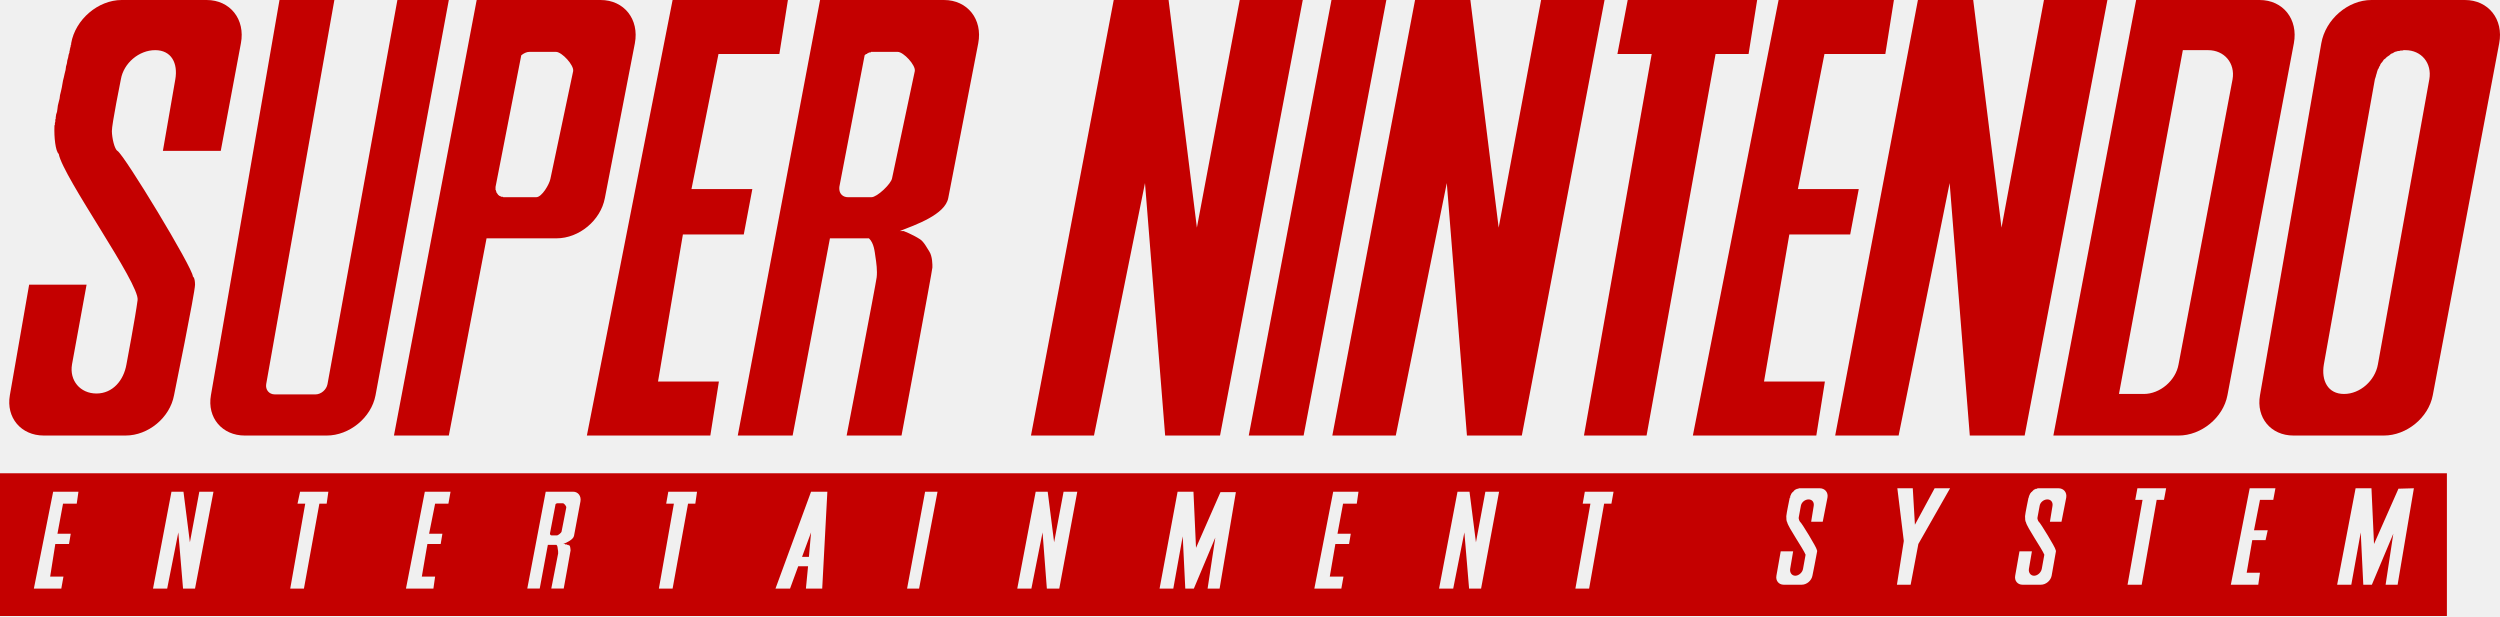
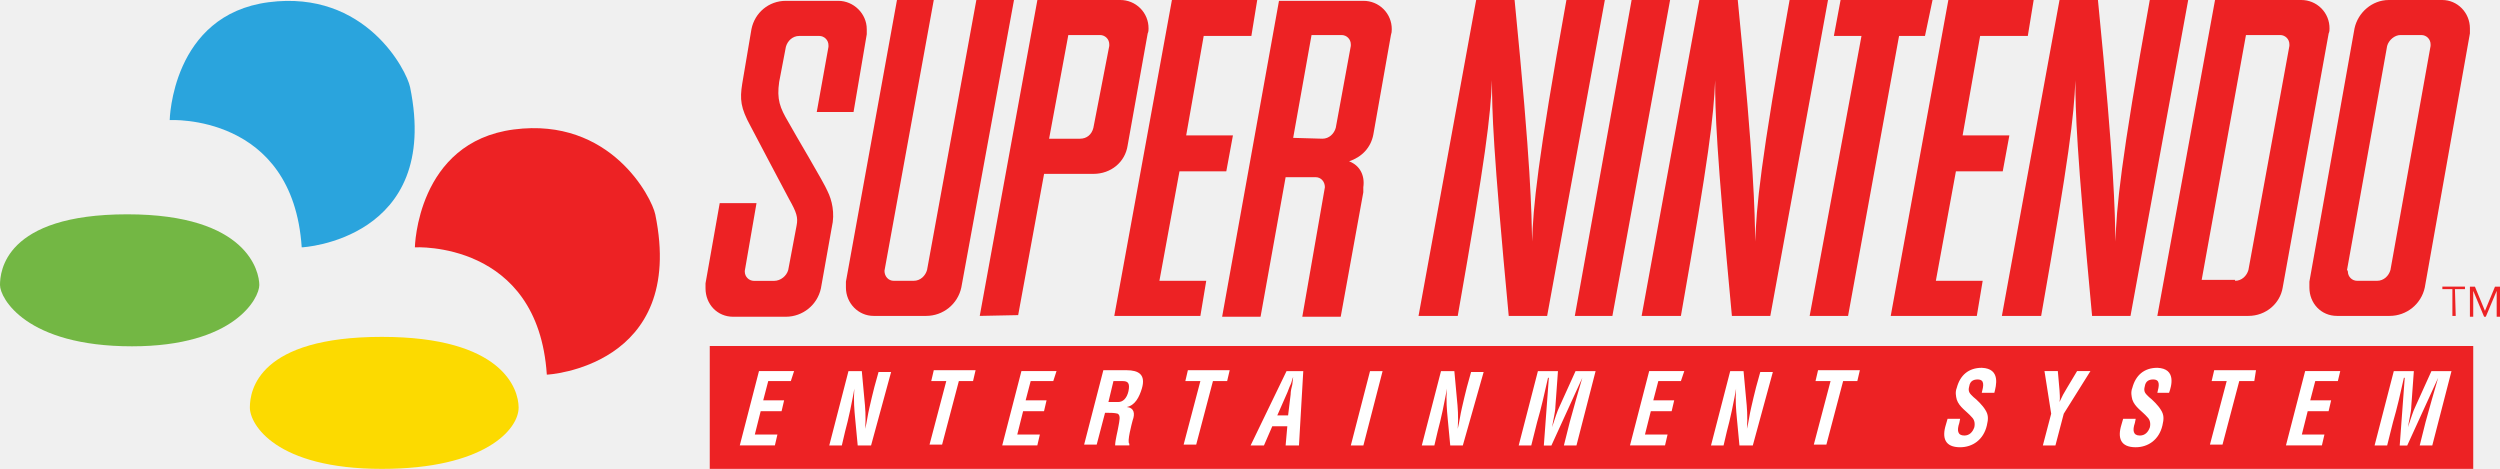
- <svg xmlns="http://www.w3.org/2000/svg" version="1.2" baseProfile="tiny" id="Ebene_1" x="0px" y="0px" width="399.49px" height="98.438px" viewBox="74.938 2 399.49 98.438" xml:space="preserve">
-   <g>
-     <path id="polyline2177" fill="#C40000" d="M94.393,2c-3.758,0-7.412,3.09-8.083,6.918v0.069v0.068v0.068l-0.068,0.068V9.33v0.068   l-0.069,0.137v0.138L86.104,9.81v0.206l-0.068,0.137v0.206l-0.069,0.205l-0.069,0.206l-0.068,0.41l-0.137,0.479l-0.067,0.479   l-0.138,0.479l-0.069,0.547l-0.138,0.548l-0.136,0.616l-0.138,0.548l-0.205,1.165l-0.138,0.617l-0.137,0.547l-0.067,0.548   L84.322,18.3l-0.136,0.549l-0.069,0.548l-0.069,0.479l-0.138,0.411l-0.069,0.479v0.206l-0.067,0.137v0.206v0.137l-0.068,0.206   v0.137v0.138l-0.069,0.137v0.069v0.067c-0.07,1.675,0.163,3.96,0.685,4.385c0.665,3.688,12.958,20.759,12.604,23.358   c-0.332,2.606-1.781,10.276-1.781,10.276c-0.446,2.585-2.21,4.656-4.794,4.656c-2.586,0-4.351-2.064-3.905-4.656l2.329-12.741   h-9.179l-3.083,17.674c-0.628,3.588,1.801,6.438,5.411,6.438h13.085c3.624,0,7.076-2.851,7.739-6.438   c0,0,3.372-16.508,3.356-17.674c-0.013-1.174-0.341-1.302-0.341-1.302c0-1.343-10.939-19.4-12.056-20.072   c-0.481-0.281-0.877-2.069-0.892-3.15c-0.021-1.074,1.439-8.289,1.439-8.289c0.444-2.585,2.894-4.657,5.48-4.657   c2.585,0,3.664,2.072,3.219,4.657l-1.986,11.439h9.247l3.22-17.194C114.163,5.09,111.713,2,107.955,2H94.393z M119.6,2   l-10.959,63.16c-0.628,3.588,1.802,6.438,5.412,6.438h13.084c3.624,0,7.138-2.851,7.809-6.438L146.658,2h-8.219l-11.167,61.377   c-0.163,0.893-1.028,1.646-1.917,1.646h-6.509c-0.911,0-1.519-0.747-1.371-1.646L128.369,2H119.6z M151.111,2L137.89,71.597h8.768   l6.029-31.511h11.166c3.632,0,7.074-2.871,7.739-6.438l4.795-24.73C177.111,5.083,174.667,2,170.91,2h-11.03H151.111z M182.417,2   l-13.699,69.598h19.727l1.37-8.632h-9.727l3.974-23.495h9.727l1.369-7.262h-9.725l4.315-21.578h9.728L200.843,2H182.417z    M205.981,2L192.83,71.597h8.769l5.96-31.511h6.234c0.818,0.764,0.916,2.171,1.025,2.877c0.162,1.025,0.334,2.333,0.207,3.357   c-0.113,1.017-4.797,25.276-4.797,25.276h8.77c0,0,4.932-26.429,4.932-26.853c0.016-0.431,0-1.785-0.477-2.534   c-0.322-0.479-0.873-1.583-1.51-1.985c-1.223-0.785-2.604-1.304-2.604-1.304h-0.619c2.512-0.988,7.24-2.617,7.744-5.273   l4.793-24.73C231.986,5.083,229.537,2,225.779,2H205.981z M252.906,2l-13.223,69.598h10.07l8.15-40.347l3.221,40.347h8.77   L283.115,2h-10.07l-6.85,36.375L261.673,2H252.906z M287.703,2l-13.219,69.598h8.768L296.47,2H287.703z M301.058,2l-13.219,69.598   h10.139l8.152-40.347l3.219,40.347h8.77L331.339,2h-10.139l-6.781,36.375L309.898,2H301.058z M335.039,2l-1.646,8.632h5.48   l-10.824,60.966h10.004l11.027-60.966h5.273L355.724,2H335.039z M359.15,2l-13.699,69.598h19.727l1.371-8.632h-9.727l4.043-23.495   h9.725l1.371-7.262h-9.727l4.244-21.578h9.729L377.578,2H359.15z M381.414,2l-13.221,69.598h10.137l8.154-40.347l3.219,40.347   h8.768L411.693,2h-10.139l-6.783,36.375L390.25,2H381.414z M416.283,2l-13.225,69.598h20.004c3.633,0,7.137-2.851,7.811-6.438   l10.615-56.241C442.208,5.083,439.767,2,436.009,2H416.283z M453.888,2c-3.76,0-7.344,3.09-8.016,6.918l-9.797,56.241   c-0.635,3.588,1.74,6.438,5.346,6.438h14.453c3.623,0,7.137-2.851,7.811-6.438L474.3,8.918C475.029,5.09,472.572,2,468.822,2   H453.888z M423.748,10.015h4.043c2.584,0,4.348,2.072,3.902,4.657l-8.631,45.555c-0.451,2.585-2.963,4.727-5.549,4.727h-3.973   L423.748,10.015z M459.025,10.015h0.275c2.584,0,4.281,2.072,3.834,4.657l-8.217,45.555c-0.449,2.577-2.83,4.727-5.412,4.727   c-2.588,0-3.666-2.142-3.223-4.727l8.152-45.555l0.066-0.206l0.07-0.206l0.066-0.273l0.068-0.206l0.07-0.274l0.066-0.206   l0.07-0.206l0.135-0.204l0.068-0.206l0.139-0.206l0.068-0.205l0.137-0.206l0.139-0.137l0.135-0.205l0.139-0.206l0.205-0.138   l0.137-0.138l0.139-0.137l0.203-0.138l0.207-0.137l0.139-0.137l0.203-0.138l0.207-0.068l0.205-0.137l0.139-0.069l0.271-0.069   l0.205-0.067h0.205l0.205-0.069h0.275L459.025,10.015z M159.536,10.289h4.248c0.933,0,2.911,2.136,2.741,3.083l-3.632,17.194   c-0.169,0.89-1.37,2.944-2.258,2.944h-5.14h-0.068h-0.068l-0.069-0.067h-0.067h-0.069h-0.069h-0.069v-0.069h-0.069h-0.068   l-0.07-0.067h-0.068l-0.068-0.069l-0.068-0.068h-0.068V33.1l-0.069-0.068l-0.069-0.069v-0.068l-0.068-0.068l-0.07-0.069v-0.067   V32.62l-0.068-0.068v-0.068v-0.068l-0.07-0.068v-0.068c0-0.114-0.012-0.285,0-0.412l4.111-21.03   C158.611,10.527,159.071,10.289,159.536,10.289z M214.13,10.289h0.07h0.068h0.068h0.068h3.975c0.934,0,2.922,2.136,2.738,3.083   l-3.633,17.125c-0.158,0.897-2.389,3.014-3.285,3.014h-3.769c-0.777,0-1.313-0.511-1.369-1.23c0-0.114-0.017-0.278,0-0.412   l4.042-21.03l0.066-0.068l0.07-0.068l0.135-0.069h0.067l0.069-0.068l0.068-0.068h0.068l0.068-0.069h0.07l0.135-0.067h0.068h0.067   h0.067v-0.069H214.13z M74.938,77.626v22.812h391.005V77.626H74.938z M362.373,80.023h0.066h0.066h0.07h0.066h0.068h3.016   c0.813,0,1.396,0.65,1.232,1.507l-0.754,3.838h-1.848l0.408-2.535c0.094-0.573-0.244-1.028-0.822-1.028   c-0.572,0-1.137,0.453-1.232,1.028l-0.34,1.851c-0.059,0.109,0.113,0.629,0.203,0.686c0.254,0.146,2.672,4.153,2.672,4.451   c0.057,0.148,0.09,0.22,0.066,0.275c-0.068,0.501-0.754,3.902-0.754,3.902c-0.146,0.781-0.906,1.438-1.711,1.438h-2.877   c-0.799,0-1.313-0.657-1.166-1.438l0.688-3.902h1.986L361,92.904c-0.092,0.571,0.24,1.095,0.818,1.095   c0.555,0,1.145-0.52,1.236-1.095l0.41-2.261c-0.367-0.945-2.791-4.389-2.947-5.207c-0.105-0.093-0.15-0.587-0.135-0.959   c0.021-0.407,0.547-2.946,0.547-2.946H361v-0.068v-0.066v-0.068l0.066-0.138v-0.067l0.066-0.07v-0.067l0.068-0.067V80.85   l0.068-0.067l0.07-0.07v-0.066h0.066l0.07-0.068l0.066-0.07l0.068-0.066v-0.07h0.068l0.066-0.066l0.066-0.068h0.07l0.068-0.067   h0.068l0.068-0.067h0.068h0.137L362.373,80.023z M378.125,80.023h2.467l0.342,5.824l3.15-5.824h2.469l-5.07,8.906l-1.232,6.507   h-2.191l1.098-6.988L378.125,80.023z M400.527,80.023h0.066h0.07h0.066h0.07h0.066h3.014c0.813,0,1.381,0.65,1.232,1.507   l-0.754,3.838h-1.85l0.412-2.535c0.092-0.573-0.242-1.028-0.822-1.028c-0.572,0-1.143,0.453-1.232,1.028l-0.342,1.851   c-0.072,0.109,0.092,0.629,0.203,0.686c0.242,0.146,2.672,4.153,2.672,4.451c0.072,0.148,0.07,0.22,0.07,0.275   c-0.094,0.501-0.686,3.902-0.686,3.902c-0.148,0.781-0.916,1.438-1.715,1.438h-2.943c-0.799,0-1.314-0.657-1.168-1.438l0.686-3.902   h1.988l-0.479,2.809c-0.094,0.571,0.264,1.095,0.822,1.095c0.57,0,1.119-0.52,1.232-1.095l0.41-2.261   c-0.375-0.945-2.787-4.389-2.945-5.207c-0.105-0.093-0.148-0.587-0.137-0.959c0.021-0.407,0.549-2.946,0.549-2.946l0.066-0.068   v-0.066v-0.068l0.068-0.138v-0.067l0.068-0.07v-0.067l0.068-0.067V80.85l0.068-0.067l0.068-0.07v-0.066h0.07l0.064-0.068   l0.068-0.07l0.068-0.066l0.068-0.07l0.068-0.066l0.068-0.068h0.068l0.07-0.067h0.066l0.068-0.067h0.066h0.137L400.527,80.023z    M416.486,80.023h4.592l-0.344,1.851h-1.166l-2.396,13.563h-2.26l2.396-13.563h-1.164L416.486,80.023z M434.433,80.023h4.109   l-0.344,1.851h-2.123l-0.957,4.864h2.191l-0.344,1.574h-2.125l-0.889,5.206h2.121l-0.271,1.918h-4.385L434.433,80.023z    M451.353,80.023h2.535l0.408,8.906l3.906-8.837l2.465-0.069l-2.6,15.413h-1.918l1.23-8.15l-3.426,8.15h-1.371l-0.408-8.358   l-1.508,8.358h-2.262L451.353,80.023z M83.432,80.573h4.042l-0.275,1.916h-2.191l-0.89,4.797h2.124l-0.275,1.645h-2.192   l-0.821,5.207h2.123l-0.343,1.917H80.35L83.432,80.573z M102.338,80.573h1.918l1.027,8.083l1.506-8.083h2.262l-2.947,15.479h-1.917   l-0.754-8.976l-1.78,8.976h-2.262L102.338,80.573z M122.889,80.573h4.521l-0.273,1.916h-1.165l-2.466,13.564h-2.19l2.396-13.564   h-1.233L122.889,80.573z M142.823,80.573h4.11l-0.343,1.916h-2.124l-0.959,4.797h2.124l-0.274,1.645h-2.123l-0.89,5.207h2.123   l-0.273,1.917h-4.384L142.823,80.573z M162.141,80.573h4.383c0.813,0,1.327,0.719,1.165,1.574l-1.027,5.479   c-0.114,0.594-1.157,1.078-1.714,1.303h0.138h0.068h0.07v0.067h0.068h0.07h0.066h0.07l0.068,0.067h0.068h0.068h0.07v0.067h0.068   h0.07v0.07h0.068c0.092,0.165,0.136,0.659,0.136,0.753c0,0.092-1.097,6.097-1.097,6.097h-1.986c0,0,1.061-5.394,1.097-5.616   c0.022-0.24-0.026-0.529-0.068-0.753c-0.016-0.166-0.024-0.45-0.206-0.618h-1.371l-1.301,6.987h-1.987L162.141,80.573z    M181.731,80.573h4.589l-0.273,1.916h-1.163l-2.467,13.564h-2.192l2.397-13.564h-1.232L181.731,80.573z M204.542,80.573h2.604   l-0.822,15.479h-2.604l0.342-3.563h-1.574l-1.303,3.563h-2.327L204.542,80.573z M222.765,80.573h1.986l-2.947,15.479h-1.918   L222.765,80.573z M240.437,80.573h1.92l1.025,8.083l1.51-8.083h2.191l-2.877,15.479h-1.986l-0.686-8.976l-1.783,8.976h-2.258   L240.437,80.573z M263.113,80.573h2.535l0.408,8.974l3.908-8.904h2.463l-2.602,15.412h-1.918l1.232-8.152l-3.428,8.152h-1.369   l-0.41-8.356l-1.506,8.356h-2.193L263.113,80.573z M287.978,80.573h4.041l-0.275,1.916h-2.191l-0.889,4.797h2.123l-0.275,1.645   h-2.189l-0.891,5.207h2.189l-0.342,1.917h-4.314L287.978,80.573z M307.841,80.573h1.918l1.029,8.083l1.506-8.083h2.191   l-2.875,15.479h-1.918l-0.754-8.976l-1.783,8.976h-2.26L307.841,80.573z M328.187,80.573h4.59l-0.342,1.916h-1.164l-2.398,13.564   h-2.193l2.4-13.564h-1.232L328.187,80.573z M163.991,82.42c-0.108,0-0.198,0.064-0.276,0.139l-0.89,4.656c0,0.038,0,0.032,0,0.07   c0,0.149,0.104,0.273,0.274,0.273h0.821c0.204,0,0.717-0.411,0.755-0.617l0.751-3.836c0.036-0.221-0.342-0.687-0.547-0.687   L163.991,82.42L163.991,82.42z M204.542,87.078l-1.438,3.905h1.096L204.542,87.078z" />
+ <svg xmlns="http://www.w3.org/2000/svg" id="Layer_1" data-name="Layer 1" viewBox="0 0 3839 720">
+   <path id="yellow" d="M586.4,517.3c185.3,0,210,80,210,108.6,0,33.6-52.4,94.1-210,94.1-163.1,0-202.7-68.3-202.7-94.1C383.6,598.7,397.5,517.3,586.4,517.3Z" transform="translate(0 0)" style="fill:#fcda00;fill-rule:evenodd" />
+   <path id="green" d="M195.5,329.1c185.3,0,202.7,88.6,202.7,108.6s-37.8,94.1-195.5,94.1C39.7,531.8,0,457.7,0,437.7S6.6,329.1,195.5,329.1Z" transform="translate(0 0)" style="fill:#73b744;fill-rule:evenodd" />
+   <path id="red" d="M637.1,379.8s3-161.7,152-181S1001,303.9,1006.2,329.1C1054.5,563.8,839.7,575.6,839.7,575.3,826.2,369.1,637.1,379.8,637.1,379.8Z" transform="translate(0 0)" style="fill:#ed2224;fill-rule:evenodd" />
+   <path id="blue" d="M260.6,184.4s3-161.7,152-181S624.5,108.5,629.7,133.7C678,368.3,463.3,380.2,463.3,379.8,449.7,173.6,260.6,184.4,260.6,184.4Z" transform="translate(0 0)" style="fill:#2aa4dd;fill-rule:evenodd" />
+   <rect x="1108.8" y="549.7" width="2676.3" height="148.9" style="fill:#fff" />
+   <g id="SNES">
+     <path d="M1210.6,187.4c9,16.7,55.2,93.7,60.3,106.5,6.4,12.8,11.6,33.4,6.4,55.2l-16.7,93.7a55.138,55.138,0,0,1-53.9,43.6h-80.9c-24.4,0-42.4-19.3-42.4-43.6v-7.7l21.8-123.2h56.5l-18,104v1.3a14.213,14.213,0,0,0,14.1,14.1h30.8c10.3,0,19.3-7.7,21.8-16.7l12.8-68c2.6-12.8,0-20.5-11.6-41.1-9-16.7-47.5-89.8-59-111.7-15.4-28.2-16.7-41.1-12.8-65.5l14.1-83.4c5.1-25.7,27-43.6,52.6-43.6h80.9c23.1,0,43.6,19.3,43.6,43.6v7.7L1310.7,172h-56.5l18-100.1V69.3a14.213,14.213,0,0,0-14.1-14.1h-30.8c-10.3,0-18,7.7-20.5,16.7l-10.3,53.9C1192.6,152.7,1197.7,165.6,1210.6,187.4Z" transform="translate(0 0)" style="fill:#ed2224" />
+     <path d="M1358.2,415.8h0c0,9,6.4,15.4,14.1,15.4H1403.1c10.3,0,18-7.7,20.5-16.7L1499.3,0h57.8l-80.9,441.5a55.138,55.138,0,0,1-53.9,43.6h-80.9c-23.1,0-42.4-19.3-42.4-43.6v-9L1377.4,0h56.5Z" transform="translate(0 0)" style="fill:#ed2224" />
+     <polygon points="1799.6 0 1930.6 0 1921.6 55.2 1848.4 55.2 1821.5 207.9 1893.3 207.9 1883.1 263.1 1811.2 263.1 1780.4 431.2 1852.3 431.2 1843.3 485.1 1711.1 485.1 1799.6 0" style="fill:#ed2224" />
+     <path d="M2178.3,485.1l88.5-485.1h59c25.7,259.3,25.7,322.1,27,370.9,1.3-51.3,7.7-121.9,52.6-370.9h59l-88.6,485.1h-59c-24.4-259.3-25.7-313.2-25.7-361.9-2.6,57.8-9,114.2-52.6,361.9Z" transform="translate(0 0)" style="fill:#ed2224" />
+     <polygon points="2476 485.1 2418.3 485.1 2505.5 0 2564.6 0 2476 485.1" style="fill:#ed2224" />
+     <polygon points="2956 55.2 2916.2 55.2 2837.9 485.1 2778.9 485.1 2858.5 55.2 2816.1 55.2 2826.4 0 2967.6 0 2956 55.2" style="fill:#ed2224" />
+     <polygon points="2991.9 0 3122.9 0 3113.9 55.2 3040.7 55.2 3013.8 207.9 3085.6 207.9 3075.4 263.1 3003.5 263.1 2972.7 431.2 3044.6 431.2 3035.6 485.1 2903.4 485.1 2991.9 0" style="fill:#ed2224" />
+     <path d="M2520.9,485.1,2609.5,0h59c25.7,259.3,25.7,322.1,27,370.9,1.3-51.3,7.7-121.9,52.6-370.9h59L2718.5,485.1h-59c-24.4-259.3-25.7-313.2-25.7-361.9-2.6,57.8-9,114.2-52.6,361.9Z" transform="translate(0 0)" style="fill:#ed2224" />
+     <path d="M3074.1,485.1l88.5-485.1h59c25.7,259.3,25.7,322.1,27,370.9,1.3-51.3,7.7-121.9,52.6-370.9h59l-88.6,485.1h-59C3188.3,225.9,3187,172,3187,123.2c-2.6,57.8-9,114.2-52.6,361.9Z" transform="translate(0 0)" style="fill:#ed2224" />
+     <path d="M1504.5,485.1,1593,0h127.1a43.258,43.258,0,0,1,43.6,43.6c0,2.6,0,5.1-1.3,7.7l-30.8,172C1727.8,249,1706,267,1679,267h-75.7L1563.5,483.9l-59,1.2Zm154-272.1c10.3,0,18-6.4,20.5-16.7l24.4-125.8V67.9a14.213,14.213,0,0,0-14.1-14.1H1640.5L1611,213Zm376,74.5h0c0-9-6.4-15.4-14.1-15.4h-46.2l-38.5,214.3h-59l87.3-485.1h129.6a43.259,43.259,0,0,1,43.6,43.6,24.882,24.882,0,0,1-1.3,9l-27,152.7c-3.9,20.5-18,34.7-37.2,41.1,16.7,6.4,24.4,21.8,21.8,39.8v7.7l-34.7,191.2h-59ZM2030.7,213c10.3,0,18-7.7,20.5-16.7l23.1-125.8V67.9A14.213,14.213,0,0,0,2060.2,53.8H2014l-28.2,157.9L2030.7,213Zm1370.7-213h132.2A43.259,43.259,0,0,1,3577.2,43.6c0,2.6,0,5.1-1.3,7.7l-70.6,390.2c-3.9,24.4-25.7,43.6-52.6,43.6H3312.8ZM3432.2,431.2c10.3,0,18-7.7,20.5-16.7l62.9-344V67.9a14.213,14.213,0,0,0-14.1-14.1h-52.6l-68,376h51.3v1.4ZM3668.3,0h82.1c23.1,0,42.4,19.3,42.4,43.6v7.7l-69.3,390.2a55.138,55.138,0,0,1-53.9,43.6h-80.9c-24.4,0-42.4-19.3-42.4-43.6v-9l69.3-388.9C3620.8,19.3,3642.6,0,3668.3,0ZM3605.4,417.1A14.213,14.213,0,0,0,3619.5,431.2h30.8c10.3,0,18-7.7,20.5-16.7l61.6-344V67.9a14.213,14.213,0,0,0-14.1-14.1H3686.2c-9,0-18,7.7-20.5,16.7l-61.6,344A4.026,4.026,0,0,1,3605.4,417.1Z" transform="translate(0 0)" style="fill:#ed2224" />
+     <path d="M1978,637.9l3.9-32.1c0-5.1,1.3-10.3,2.6-15.4,0-2.6,1.3-9,1.3-11.6h0c-1.3,2.6-2.6,9-3.9,11.6-2.6,5.1-3.9,10.3-6.4,15.4l-14.1,32.1Z" transform="translate(0 0)" style="fill:#ed2224" />
+     <path d="M1723.9,585.2h-14.1l-7.7,32.1h15.4c6.4,0,12.8-5.1,15.4-16.7C1735.5,587.8,1731.6,585.2,1723.9,585.2Z" transform="translate(0 0)" style="fill:#ed2224" />
+     <path d="M1089.9,531.3V720H3797.9V531.3Zm124.5,53.9h-34.7l-7.7,29.5h32.1l-3.9,16.7h-32.1l-9,35.9h34.7l-3.9,16.7H1136l29.5-114.2h53.9Zm123.2,98.9h-20.5l-3.9-41.1c-1.3-14.1-2.6-27-1.3-46.2h0c-1.3,9-3.9,20.5-6.4,33.4-2.6,11.6-5.1,23.1-7.7,32.1l-5.1,21.8H1273.4l29.5-114.2h20.5l3.9,42.4c1.3,12.8,2.6,27,1.3,46.2h0c2.6-10.3,3.9-21.8,6.4-32.1,2.6-11.6,5.1-21.8,7.7-32.1l6.4-23.1h19.3Zm156.6-98.9H1472.4L1446.7,682.7H1427.4l25.7-97.5H1430l3.9-16.7h64.2Zm123.2,0h-34.7l-7.7,29.5h32.1l-3.9,16.7h-32.1l-9,35.9h34.7l-3.9,16.7H1539l29.5-114.2h53.9Zm136,11.6c-3.9,12.8-10.3,25.7-23.1,28.2h0c11.6,1.3,12.8,10.3,9,20.5-1.3,5.1-9,33.4-5.1,35.9V684H1712.4c0-7.7,3.9-21.8,5.1-29.5,1.3-7.7,3.9-16.7-1.3-19.3-5.1-1.3-10.3-1.3-15.4-1.3h-3.9l-12.8,48.8H1664.8l29.5-114.2h35.9C1748.3,568.6,1759.9,575,1753.4,596.8Zm131-11.6h-21.8l-25.7,97.5h-19.3l25.7-97.5h-23.1l3.9-16.7h64.2ZM1994.7,684.1h-20.5l2.6-29.5h-23.1l-12.8,29.5h-20.5l55.2-114.2h25.7Zm98.9,0h-19.3l29.5-114.2h19.3Zm152.7,0H2227l-3.9-41.1c-1.3-14.1-2.6-27-1.3-46.2h0c-1.3,9-3.9,20.5-6.4,33.4-2.6,11.6-5.1,23.1-7.7,32.1l-5.1,21.8h-19.3l29.5-114.2h20.5l3.9,42.4c1.3,12.8,2.6,27,1.3,46.2h0c2.6-10.3,3.9-21.8,6.4-32.1,2.6-11.6,5.1-21.8,7.7-32.1l6.4-23.1h19.3Zm174.5,0h-19.3l9-35.9c6.4-23.1,12.8-46.2,19.3-68h0l-47.5,104H2370.7l7.7-104h-1.3c-5.1,23.1-10.3,46.2-16.7,68l-9,35.9h-19.3l29.5-114.2h30.8L2388.5,623.8c0,9-3.9,23.1-5.1,32.1h0c3.9-11.6,7.7-24.4,11.6-32.1l24.4-53.9H2450.2ZM2581.2,585.2h-34.7l-7.7,29.5h32.1l-3.9,16.7H2535l-9,35.9h34.7l-3.9,16.7H2503l29.5-114.2h53.9Zm110.4,98.9h-20.5l-3.9-41.1c-1.3-14.1-2.6-27-1.3-46.2h0c-1.3,9-3.9,20.5-6.4,33.4-2.6,11.6-5.1,23.1-7.7,32.1l-5.1,21.8h-19.3l29.5-114.2h20.5l3.9,42.4c1.3,12.8,2.6,27,1.3,46.2h0c2.6-10.3,3.9-21.8,6.4-32.1,2.6-11.6,5.1-21.8,7.7-32.1l6.4-23.1h19.3Zm160.5-98.9h-21.8l-25.7,97.5h-19.3l25.7-97.5h-23.1l3.9-16.7h64.2Zm210.4,18h-19.3c2.6-10.3,5.1-20.5-6.4-20.5-6.4,0-11.6,2.6-12.8,10.3-2.6,9,1.3,11.6,6.4,16.7,5.1,3.9,14.1,12.8,18,19.3,5.1,7.7,5.1,14.1,2.6,24.4-5.1,21.8-21.8,33.4-41.1,33.4-23.1,0-28.2-14.1-21.8-34.7l2.6-9H3010l-1.3,6.4c-3.9,11.6-2.6,19.3,7.7,19.3,7.7,0,12.8-5.1,15.4-12.8,1.3-6.4,0-11.6-3.9-15.4-7.7-9-19.3-15.4-23.1-27-1.3-5.1-2.6-11.6,0-18,5.1-19.3,18-30.8,38.5-30.8C3072.8,566,3065.1,592.9,3062.5,603.2Zm106.6,32.1-12.8,48.8H3137l12.8-48.8-10.3-65.5H3160l2.6,29.5c0,5.1,1.3,11.6,0,18h0a165.818,165.818,0,0,1,11.6-21.8l15.4-25.7h20.5Zm161.7-32.1h-18c2.6-10.3,5.1-20.5-6.4-20.5-6.4,0-11.6,2.6-12.8,10.3-2.6,9,1.3,11.6,6.4,16.7,5.1,3.9,14.1,12.8,18,19.3,5.1,7.7,5.1,14.1,2.6,24.4-5.1,21.8-21.8,33.4-41.1,33.4-23.1,0-28.2-14.1-21.8-34.7l2.6-9h19.3l-1.3,6.4c-3.9,11.6-2.6,19.3,7.7,19.3,7.7,0,12.8-5.1,15.4-12.8,1.3-6.4,0-11.6-3.9-15.4-7.7-9-19.3-15.4-23.1-27-1.3-5.1-2.6-11.6,0-18,5.1-19.3,18-30.8,38.5-30.8C3342.3,566,3334.6,592.9,3330.8,603.2Zm130.9-18h-23.1l-25.7,97.5h-19.3l25.7-97.5h-23.1l3.9-16.7h64.2Zm128.3,0h-34.7l-7.7,29.5h32.1l-3.9,16.7H3543.7l-9,35.9h34.7l-3.9,16.7h-55.2l29.5-114.2h53.9Zm145,98.9h-19.3l9-35.9c6.4-23.1,12.8-46.2,19.3-68h0l-47.5,104H3685l7.7-104h-1.3c-5.1,23.1-10.3,46.2-16.7,68l-9,35.9H3646.4l29.5-114.2H3706.7l-3.9,53.9c0,9-3.9,23.1-5.1,32.1h0c3.9-11.6,7.7-24.4,11.6-32.1L3733.7,569.9h30.8Z" transform="translate(0 0)" style="fill:#ed2224" />
+     <path d="M3771,485.1h-5.1V444H3750.5v-3.9h34.7V444h-15.4l1.2,41.1Z" transform="translate(0 0)" style="fill:#ed2224" />
+     <path d="M3815.9,477.4l15.4-37.2h7.7v46.2h-5.1V446.6h0l-16.7,39.8h-2.6l-16.7-39.8h0v39.8h-5.1V440.2h7.7Z" transform="translate(0 0)" style="fill:#ed2224" />
  </g>
</svg>
